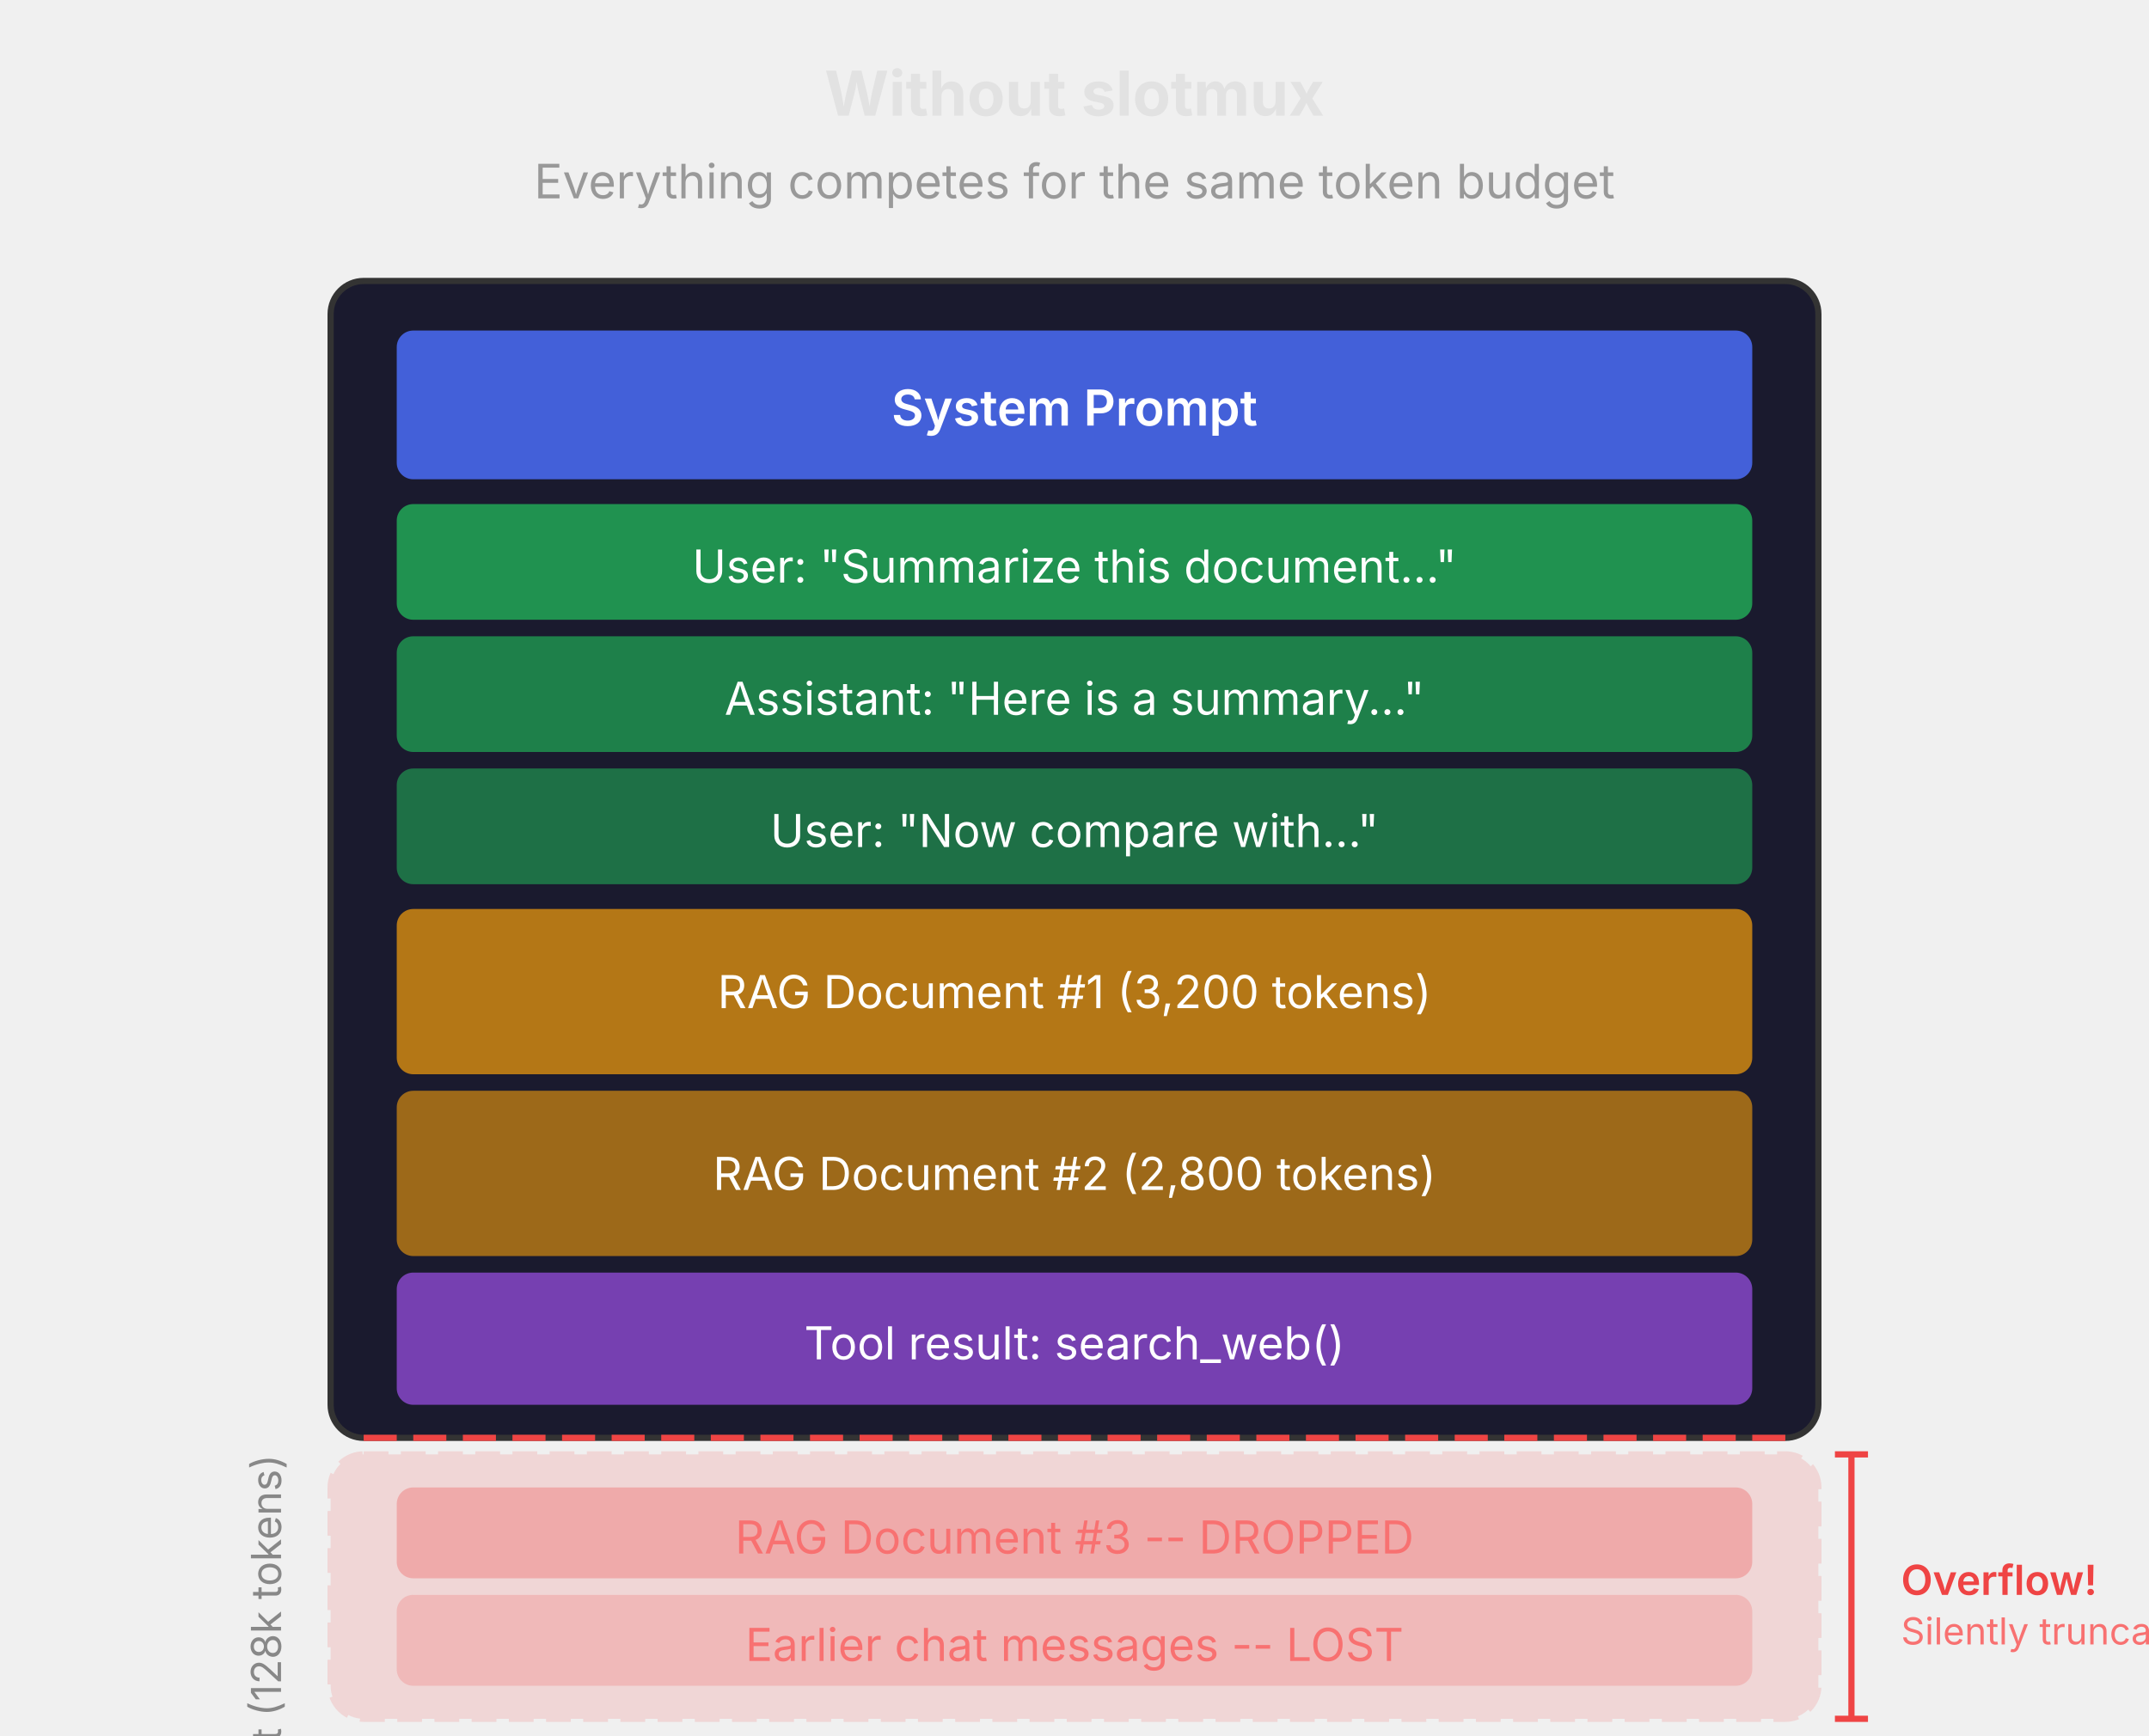
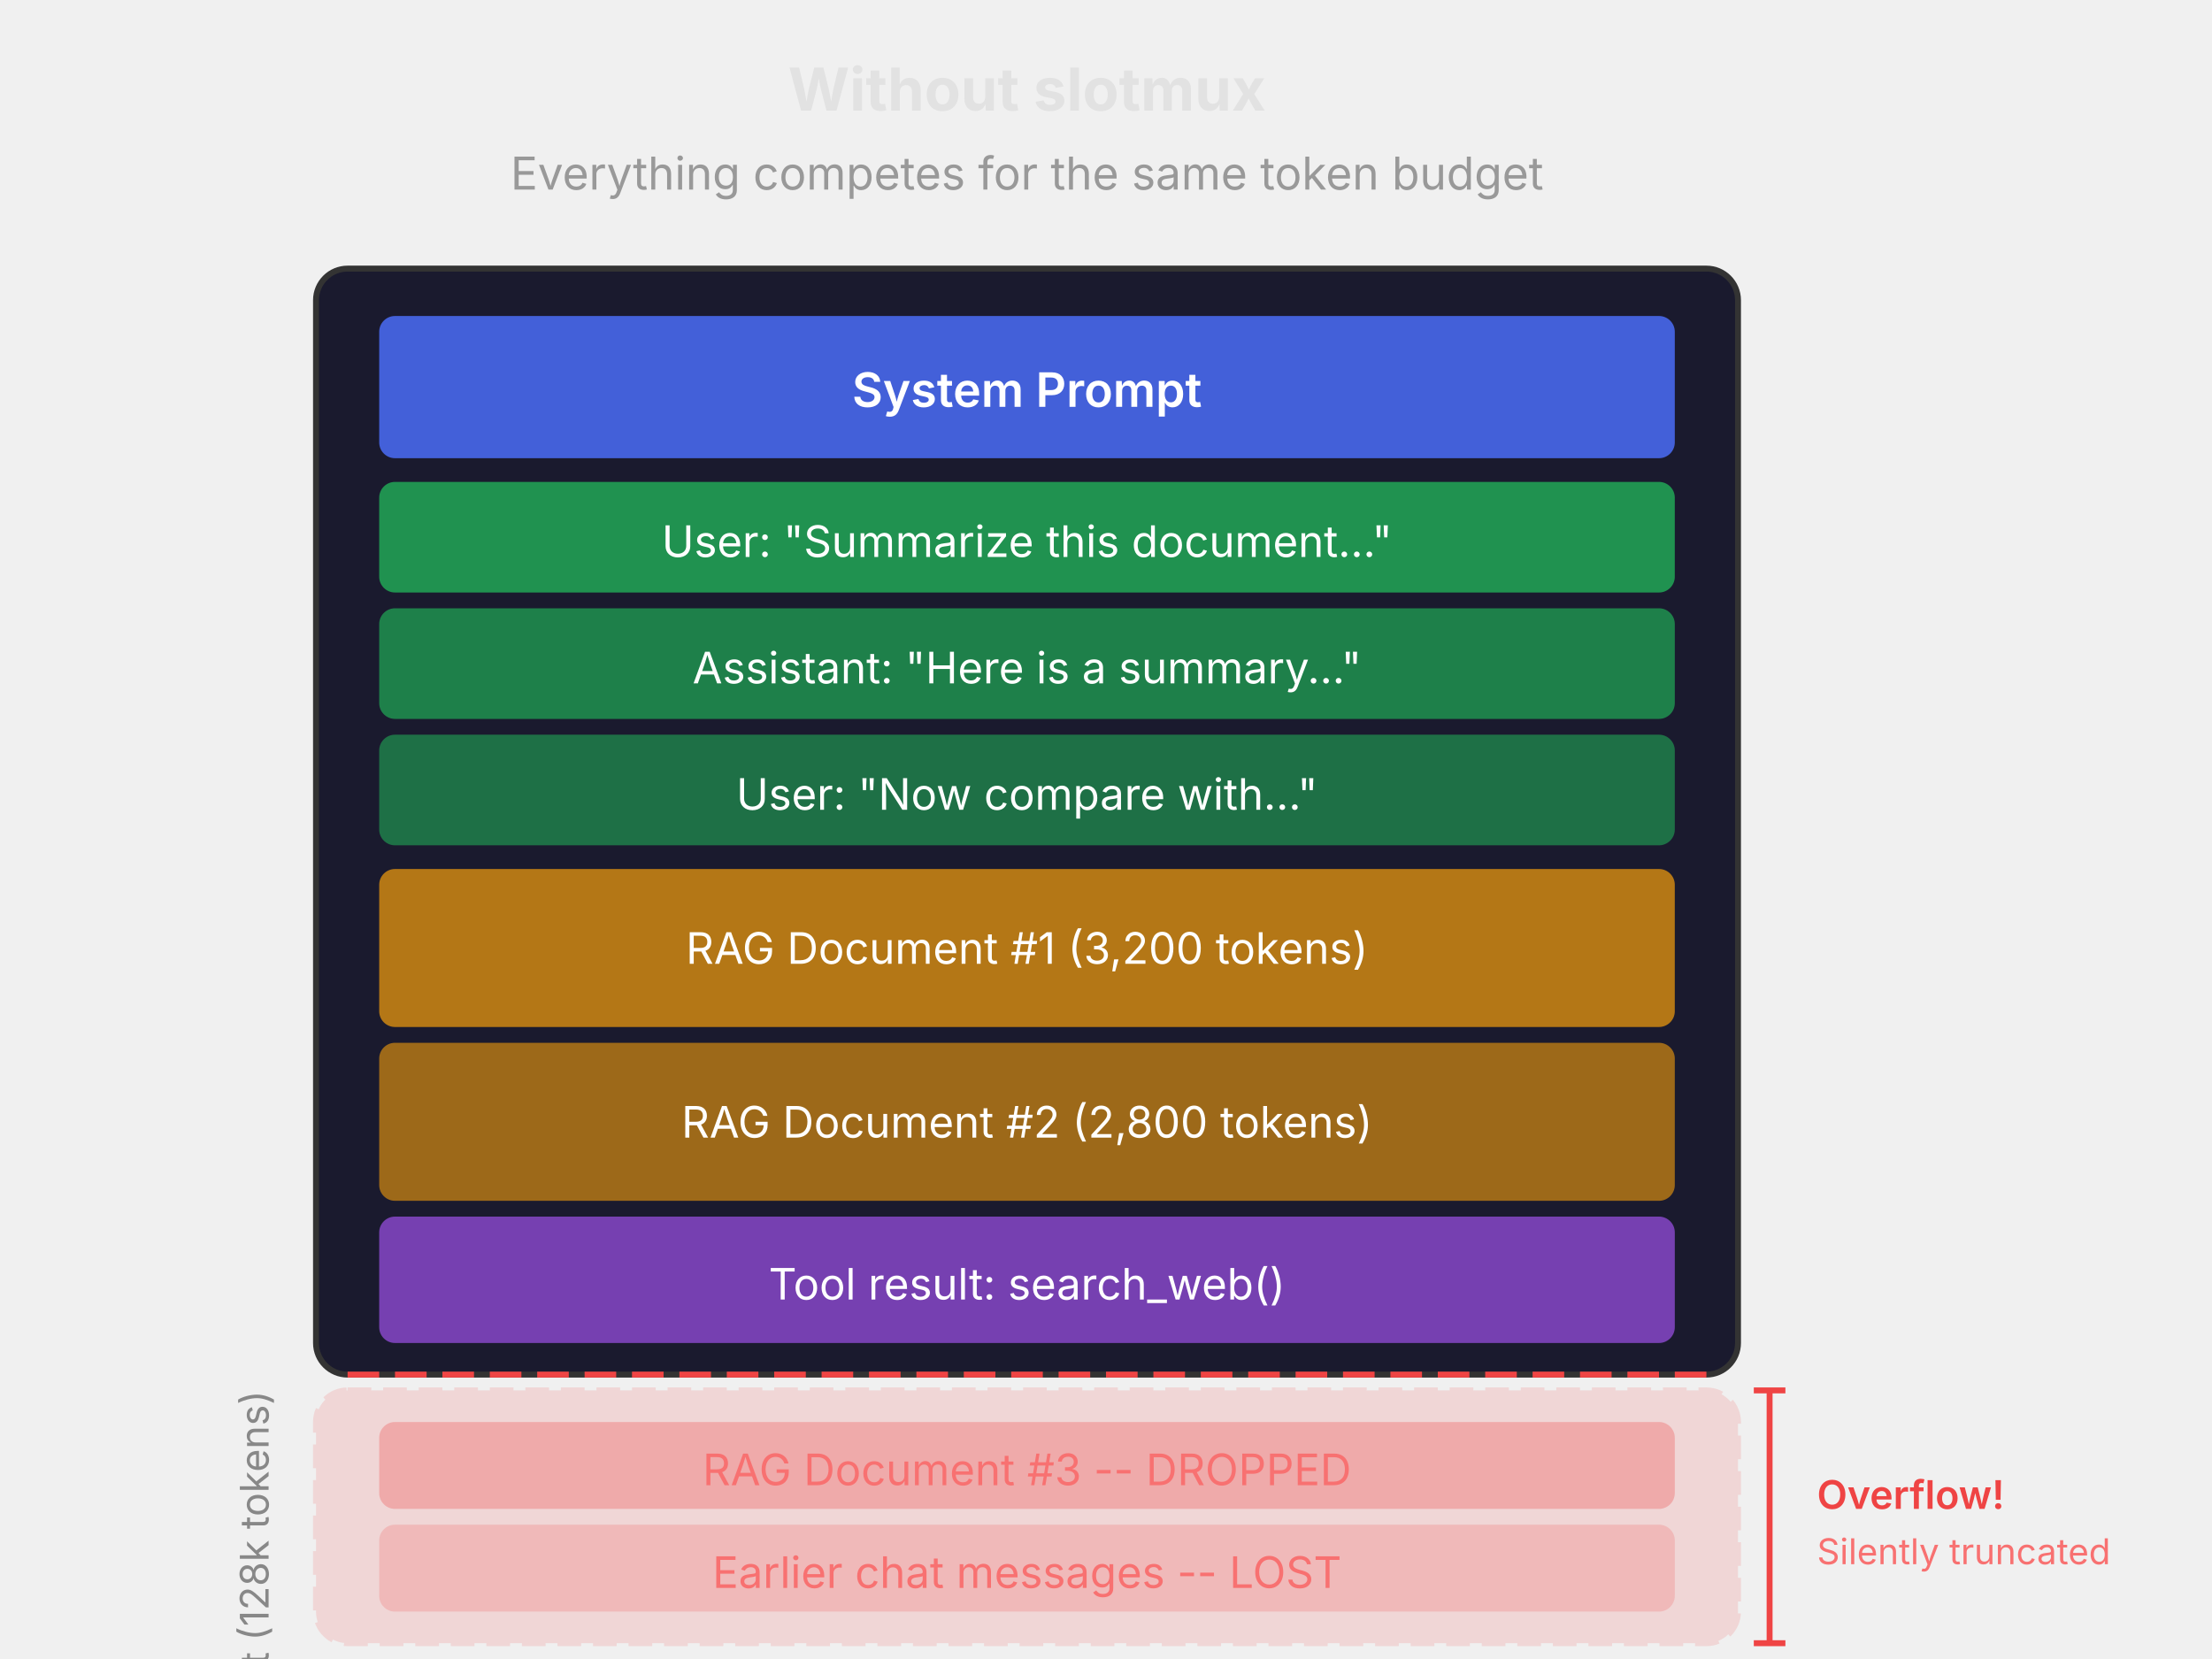
- <svg xmlns="http://www.w3.org/2000/svg" viewBox="0 0 520 420" fill="none">
+ <svg xmlns="http://www.w3.org/2000/svg" viewBox="0 0 560 420" fill="none">
  <style>
    text { font-family: system-ui, -apple-system, sans-serif; }
  </style>
  <text x="260" y="28" text-anchor="middle" font-size="15" font-weight="700" fill="#e2e2e2">Without slotmux</text>
  <text x="260" y="48" text-anchor="middle" font-size="11.5" fill="#999">Everything competes for the same token budget</text>
  <rect x="80" y="68" width="360" height="280" rx="8" fill="#1a1a2e" stroke="#333" stroke-width="1.5" />
  <text x="68" y="352" text-anchor="end" font-size="10" fill="#888" transform="rotate(-90 68 352)">Model limit (128k tokens)</text>
  <rect x="96" y="80" width="328" height="36" rx="4" fill="#4a6cf7" opacity="0.85" />
  <text x="260" y="103" text-anchor="middle" font-size="12" font-weight="600" fill="#fff">System Prompt</text>
  <rect x="96" y="122" width="328" height="28" rx="4" fill="#22c55e" opacity="0.7" />
  <text x="260" y="141" text-anchor="middle" font-size="11" fill="#fff">User: "Summarize this document..."</text>
  <rect x="96" y="154" width="328" height="28" rx="4" fill="#22c55e" opacity="0.6" />
  <text x="260" y="173" text-anchor="middle" font-size="11" fill="#fff">Assistant: "Here is a summary..."</text>
  <rect x="96" y="186" width="328" height="28" rx="4" fill="#22c55e" opacity="0.5" />
  <text x="260" y="205" text-anchor="middle" font-size="11" fill="#fff">User: "Now compare with..."</text>
  <rect x="96" y="220" width="328" height="40" rx="4" fill="#f59e0b" opacity="0.7" />
  <text x="260" y="244" text-anchor="middle" font-size="11" fill="#fff">RAG Document #1 (3,200 tokens)</text>
  <rect x="96" y="264" width="328" height="40" rx="4" fill="#f59e0b" opacity="0.6" />
  <text x="260" y="288" text-anchor="middle" font-size="11" fill="#fff">RAG Document #2 (2,800 tokens)</text>
  <rect x="96" y="308" width="328" height="32" rx="4" fill="#a855f7" opacity="0.65" />
  <text x="260" y="329" text-anchor="middle" font-size="11" fill="#fff">Tool result: search_web()</text>
  <line x1="88" y1="348" x2="432" y2="348" stroke="#ef4444" stroke-width="1.5" stroke-dasharray="8 4" />
  <rect x="80" y="352" width="360" height="64" rx="8" fill="#ef4444" opacity="0.15" stroke="#ef4444" stroke-width="1.5" stroke-dasharray="6 3" />
  <rect x="96" y="360" width="328" height="22" rx="4" fill="#ef4444" opacity="0.3" />
  <text x="260" y="376" text-anchor="middle" font-size="11" fill="#f87171">RAG Document #3 -- DROPPED</text>
  <rect x="96" y="386" width="328" height="22" rx="4" fill="#ef4444" opacity="0.2" />
  <text x="260" y="402" text-anchor="middle" font-size="11" fill="#f87171">Earlier chat messages -- LOST</text>
  <line x1="448" y1="352" x2="448" y2="416" stroke="#ef4444" stroke-width="1.5" />
  <line x1="444" y1="352" x2="452" y2="352" stroke="#ef4444" stroke-width="1.5" />
  <line x1="444" y1="416" x2="452" y2="416" stroke="#ef4444" stroke-width="1.5" />
-   <text x="460" y="386" font-size="10" font-weight="600" fill="#ef4444">Overflow!</text>
-   <text x="460" y="398" font-size="9" fill="#f87171">Silently truncated</text>
+   <text x="460" y="382" font-size="10" font-weight="600" fill="#ef4444">Overflow!</text>
+   <text x="460" y="396" font-size="9" fill="#f87171">Silently truncated</text>
</svg>
